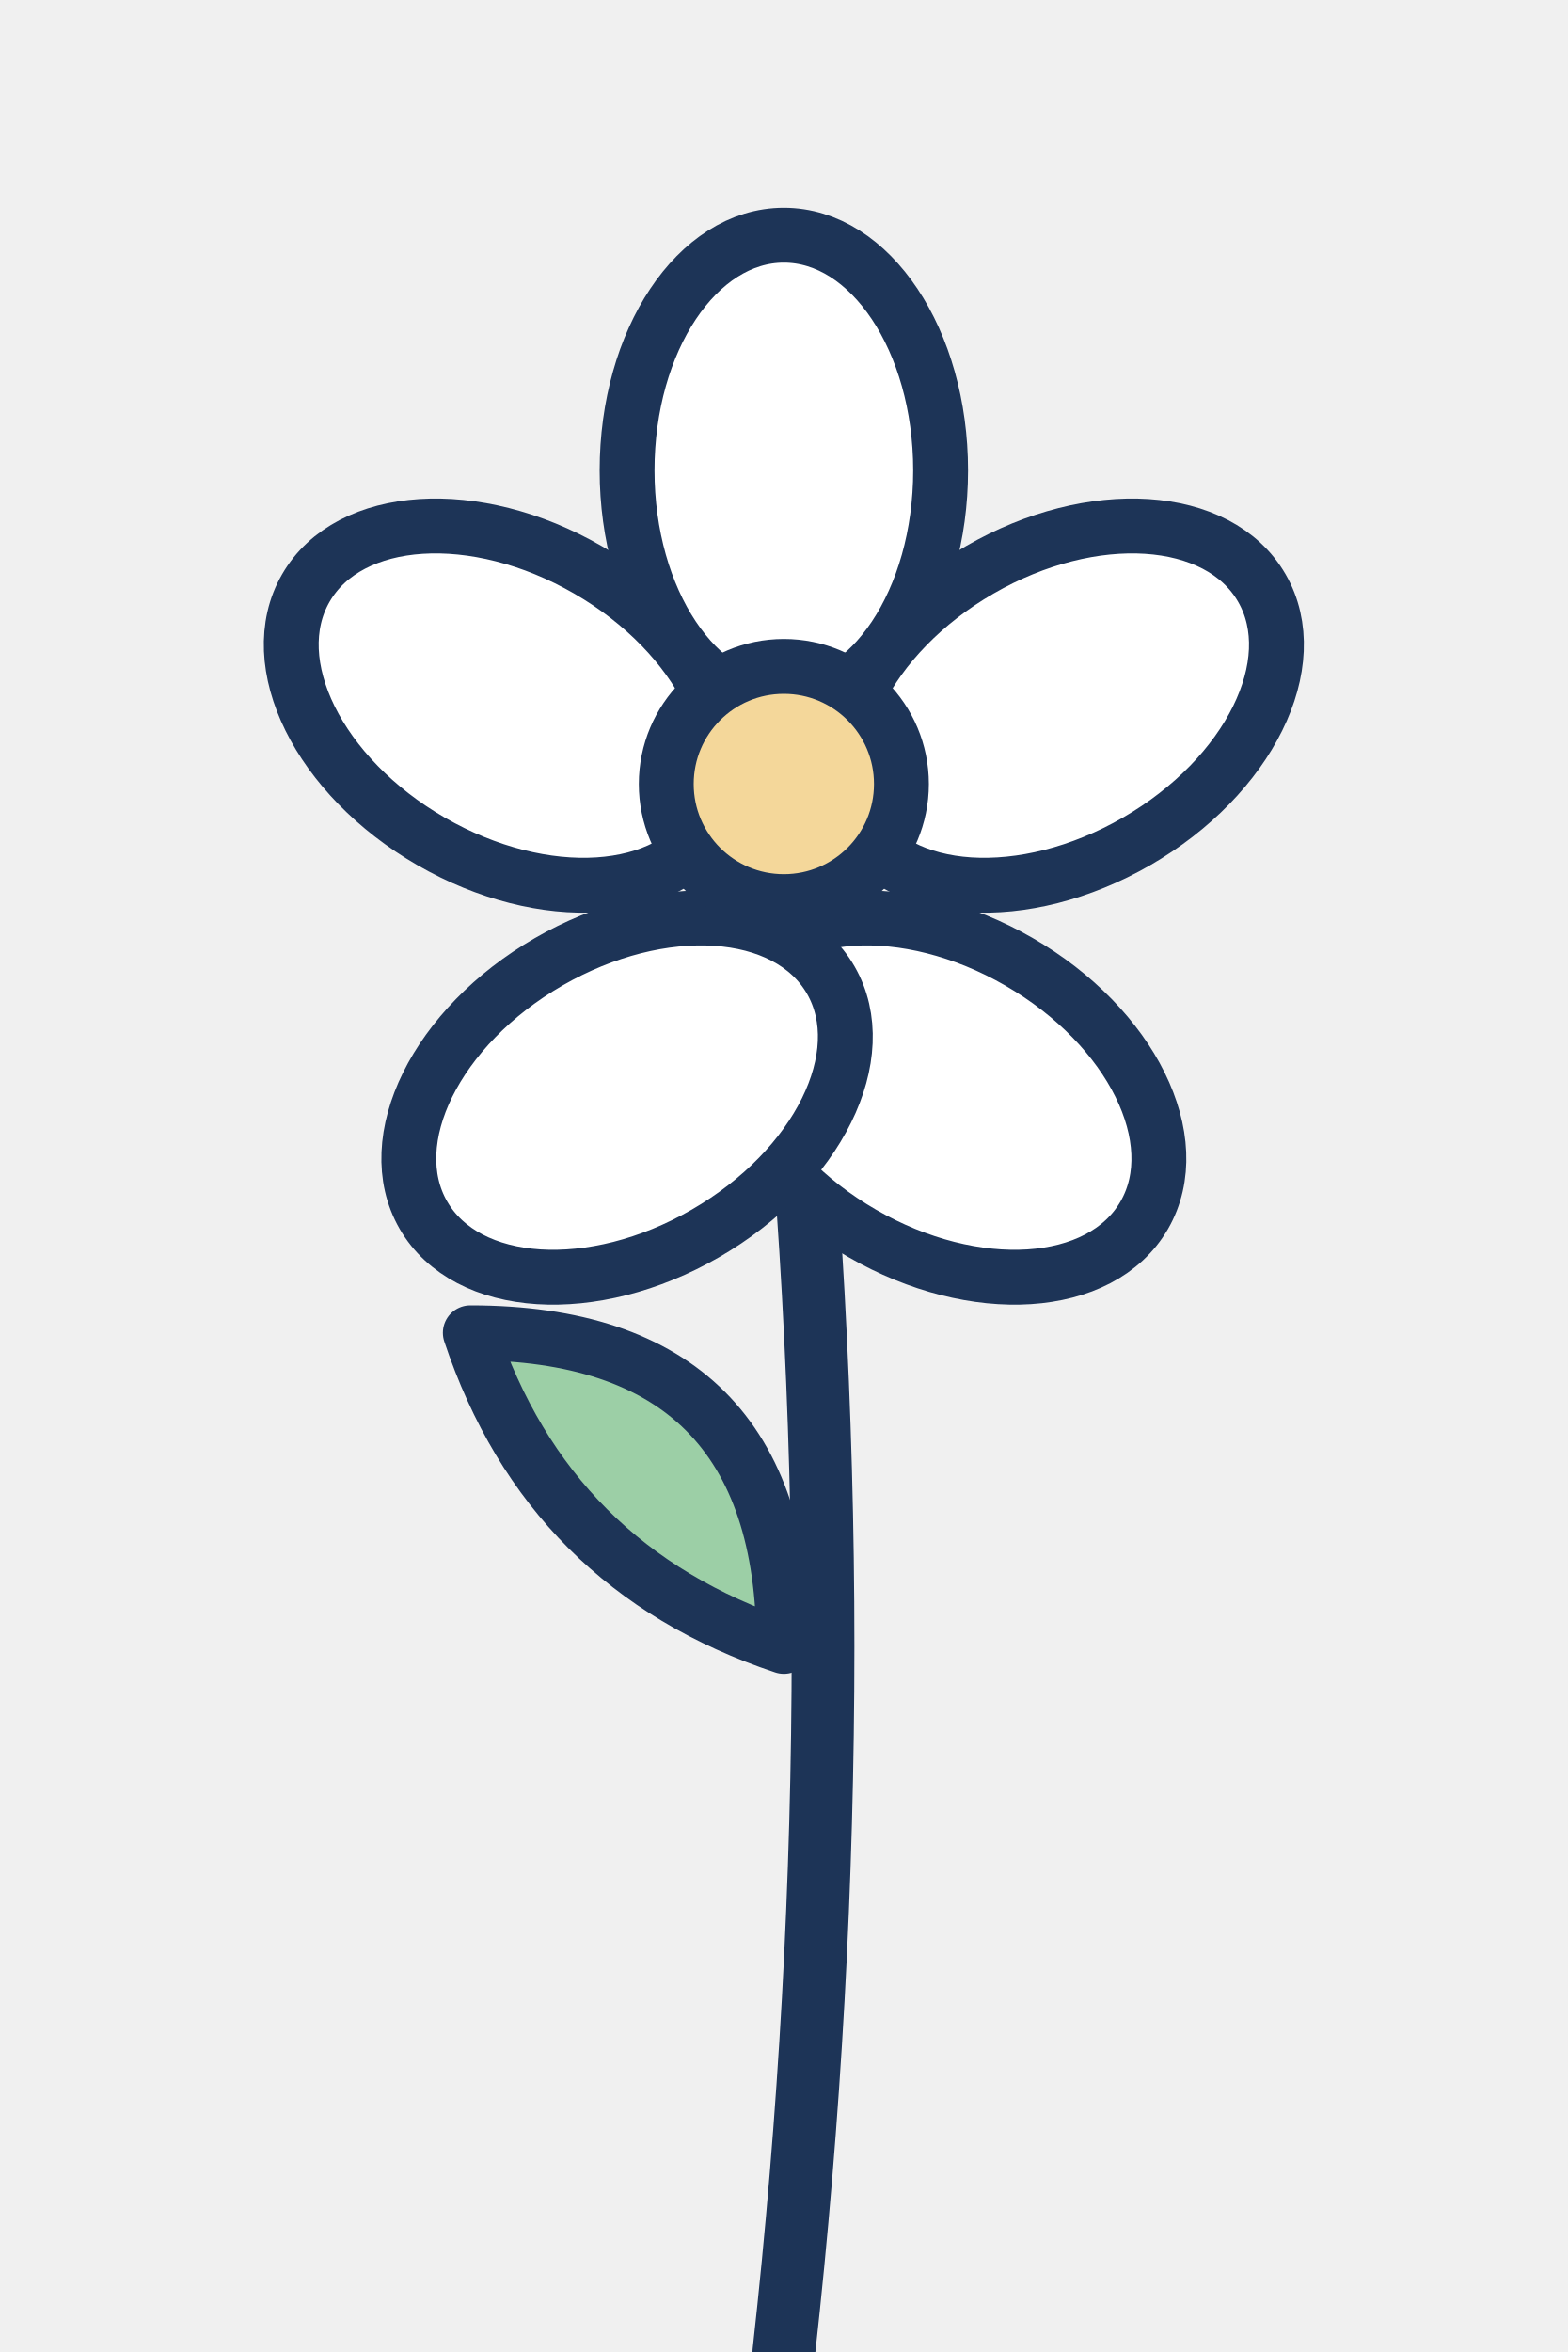
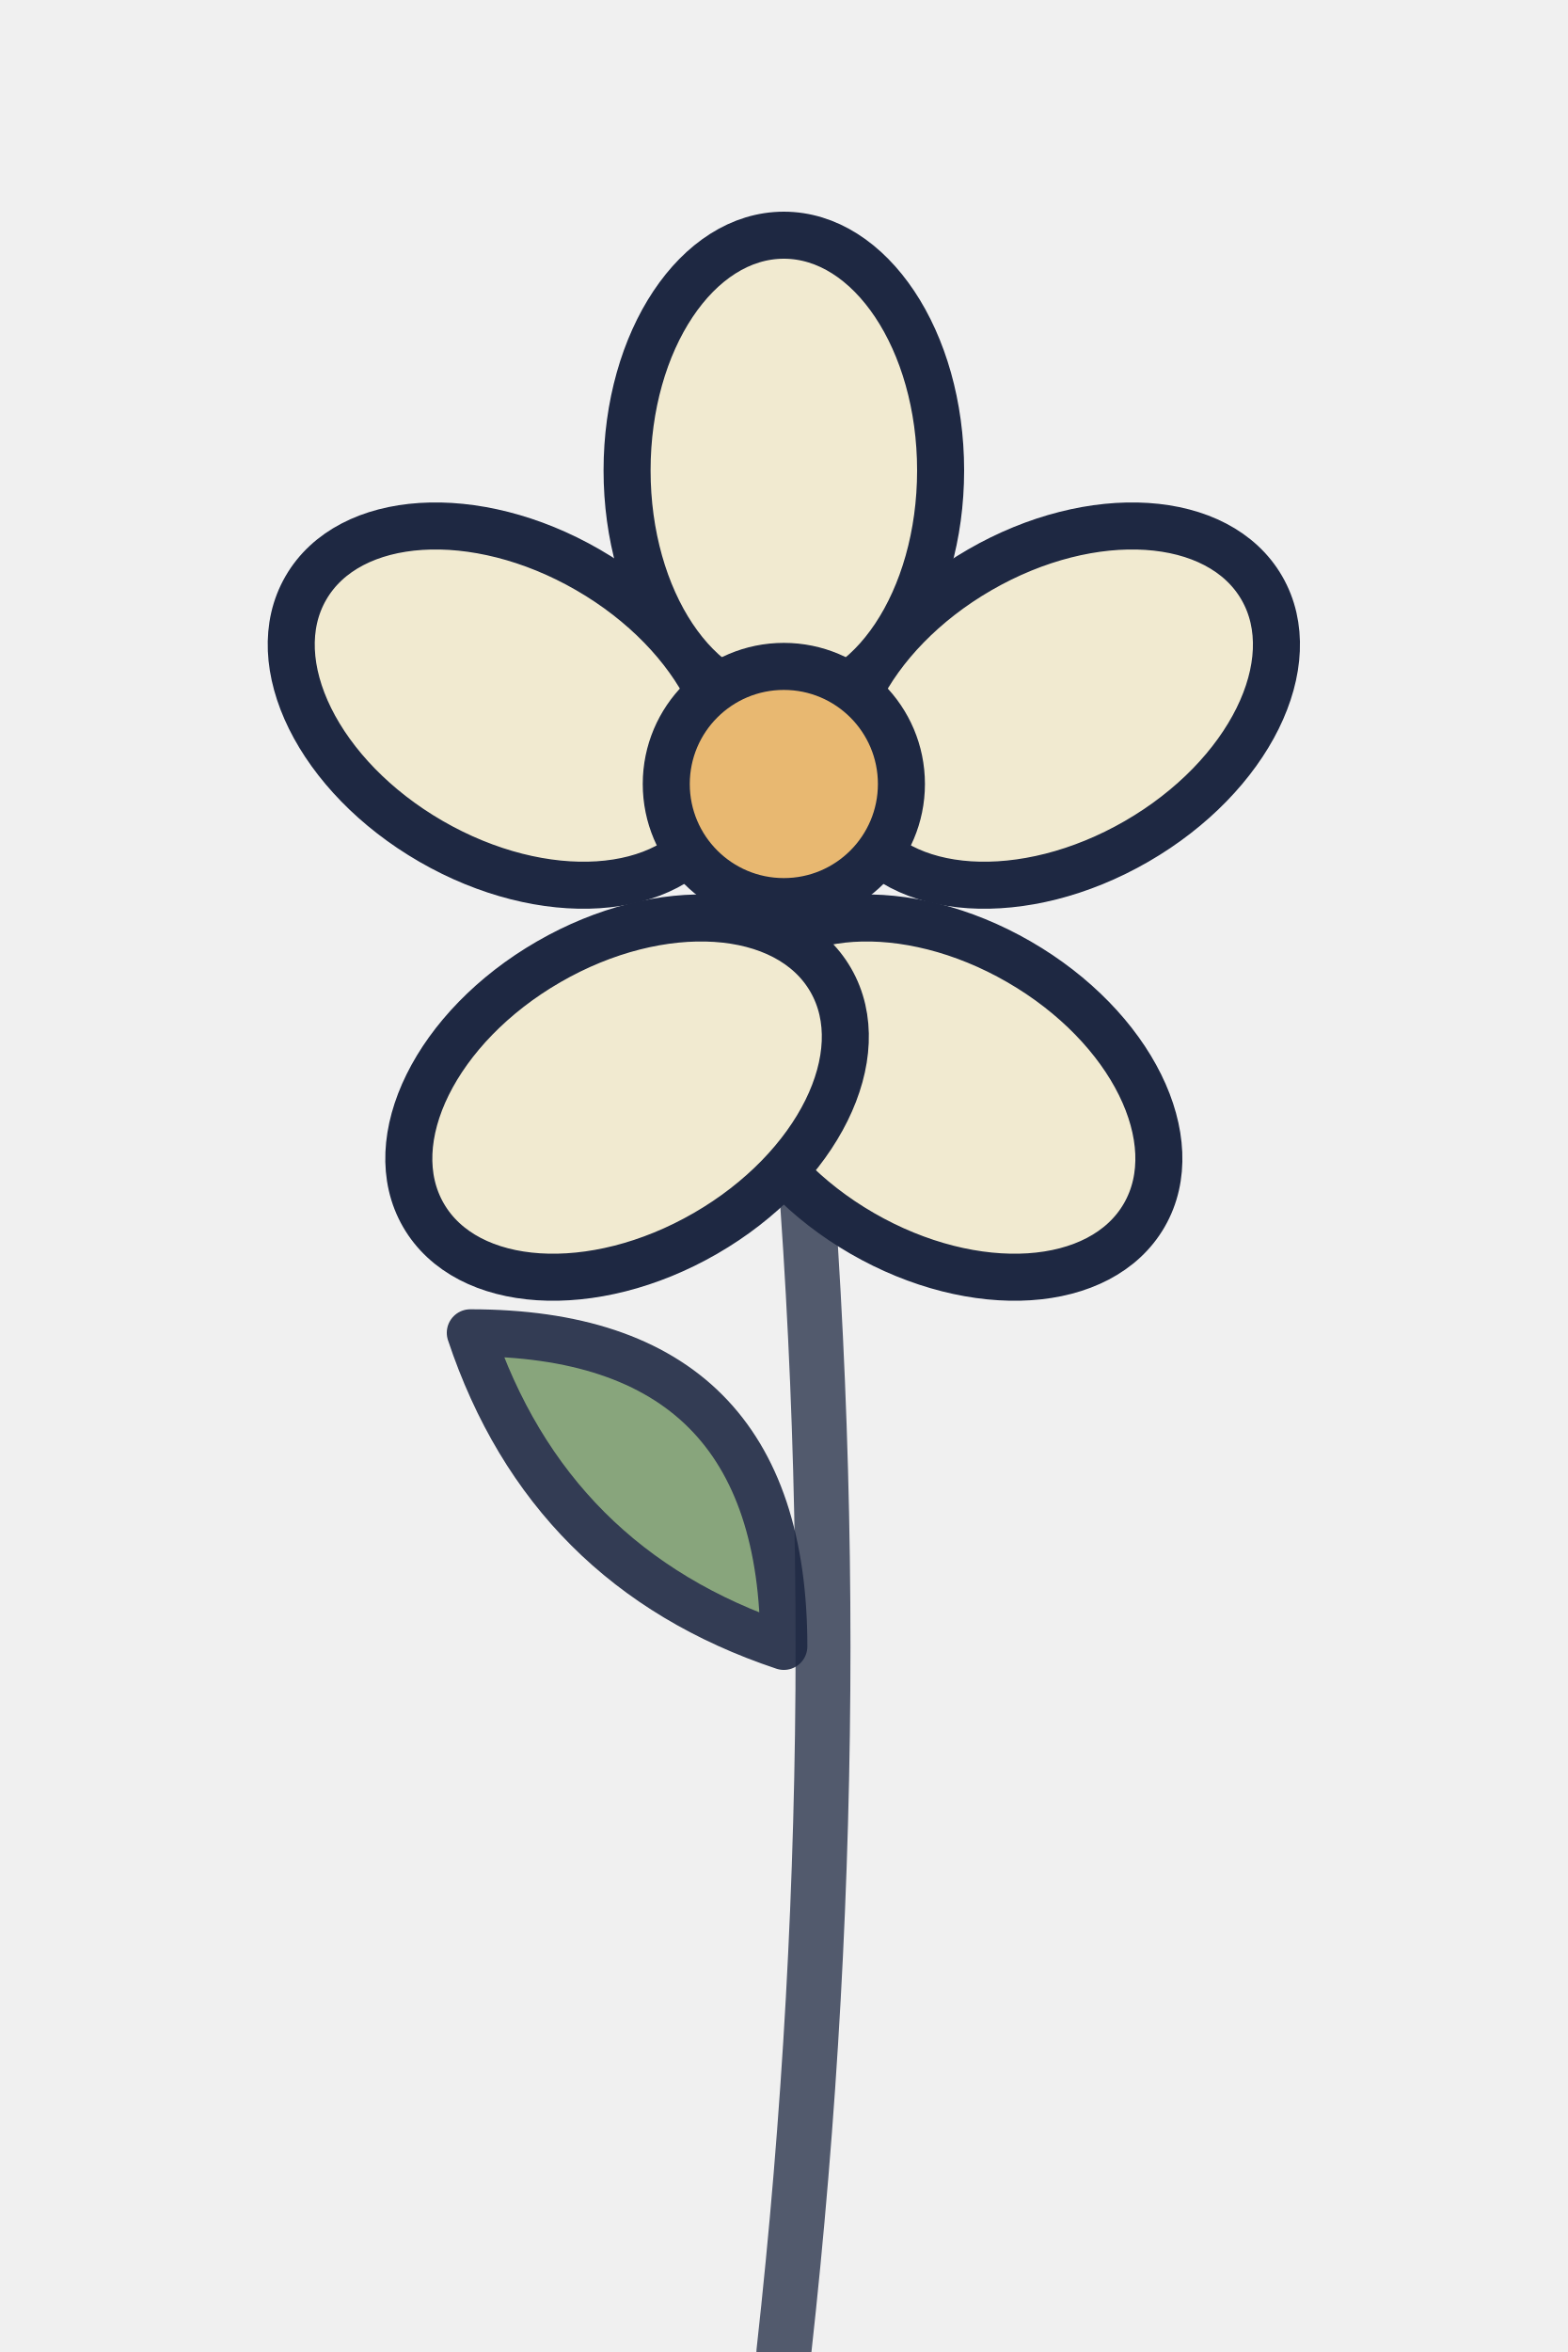
<svg xmlns="http://www.w3.org/2000/svg" viewBox="0 0 40 60" role="img" aria-label="Wild flower">
-   <path d="M20 60 Q 22 42 20 24" fill="none" stroke="#1D3457" stroke-width="1.6" stroke-linecap="round" />
-   <path d="M20 42 q -6 -2 -8 -8 q 8 0 8 8 z" fill="#9CCFA6" stroke="#1D3457" stroke-width="1.4" stroke-linejoin="round" />
-   <ellipse cx="20" cy="12" rx="4" ry="6" fill="#FFFFFF" stroke="#1D3457" stroke-width="1.4" />
-   <ellipse cx="27" cy="18" rx="4" ry="6" fill="#FFFFFF" stroke="#1D3457" stroke-width="1.4" transform="rotate(60 27 18)" />
-   <ellipse cx="24" cy="28" rx="4" ry="6" fill="#FFFFFF" stroke="#1D3457" stroke-width="1.4" transform="rotate(120 24 28)" />
-   <ellipse cx="16" cy="28" rx="4" ry="6" fill="#FFFFFF" stroke="#1D3457" stroke-width="1.4" transform="rotate(-120 16 28)" />
-   <ellipse cx="13" cy="18" rx="4" ry="6" fill="#FFFFFF" stroke="#1D3457" stroke-width="1.4" transform="rotate(-60 13 18)" />
-   <circle cx="20" cy="20" r="3" fill="#F4D79A" stroke="#1D3457" stroke-width="1.4" />
+   <path d="M20 60 Q 22 42 20 24" fill="none" stroke="#1E2842" stroke-width="1.4" stroke-linecap="round" opacity="0.75" />
+   <path d="M20 42 q -6 -2 -8 -8 q 8 0 8 8 z" fill="#7C9C6F" stroke="#1E2842" stroke-width="1.2" stroke-linejoin="round" opacity="0.9" />
+   <ellipse cx="20" cy="12" rx="4" ry="6" fill="#F1EAD0" stroke="#1E2842" stroke-width="1.2" />
+   <ellipse cx="27" cy="18" rx="4" ry="6" fill="#F1EAD0" stroke="#1E2842" stroke-width="1.2" transform="rotate(60 27 18)" />
+   <ellipse cx="24" cy="28" rx="4" ry="6" fill="#F1EAD0" stroke="#1E2842" stroke-width="1.2" transform="rotate(120 24 28)" />
+   <ellipse cx="16" cy="28" rx="4" ry="6" fill="#F1EAD0" stroke="#1E2842" stroke-width="1.2" transform="rotate(-120 16 28)" />
+   <ellipse cx="13" cy="18" rx="4" ry="6" fill="#F1EAD0" stroke="#1E2842" stroke-width="1.2" transform="rotate(-60 13 18)" />
+   <circle cx="20" cy="20" r="3" fill="#E8B871" stroke="#1E2842" stroke-width="1.2" />
</svg>
